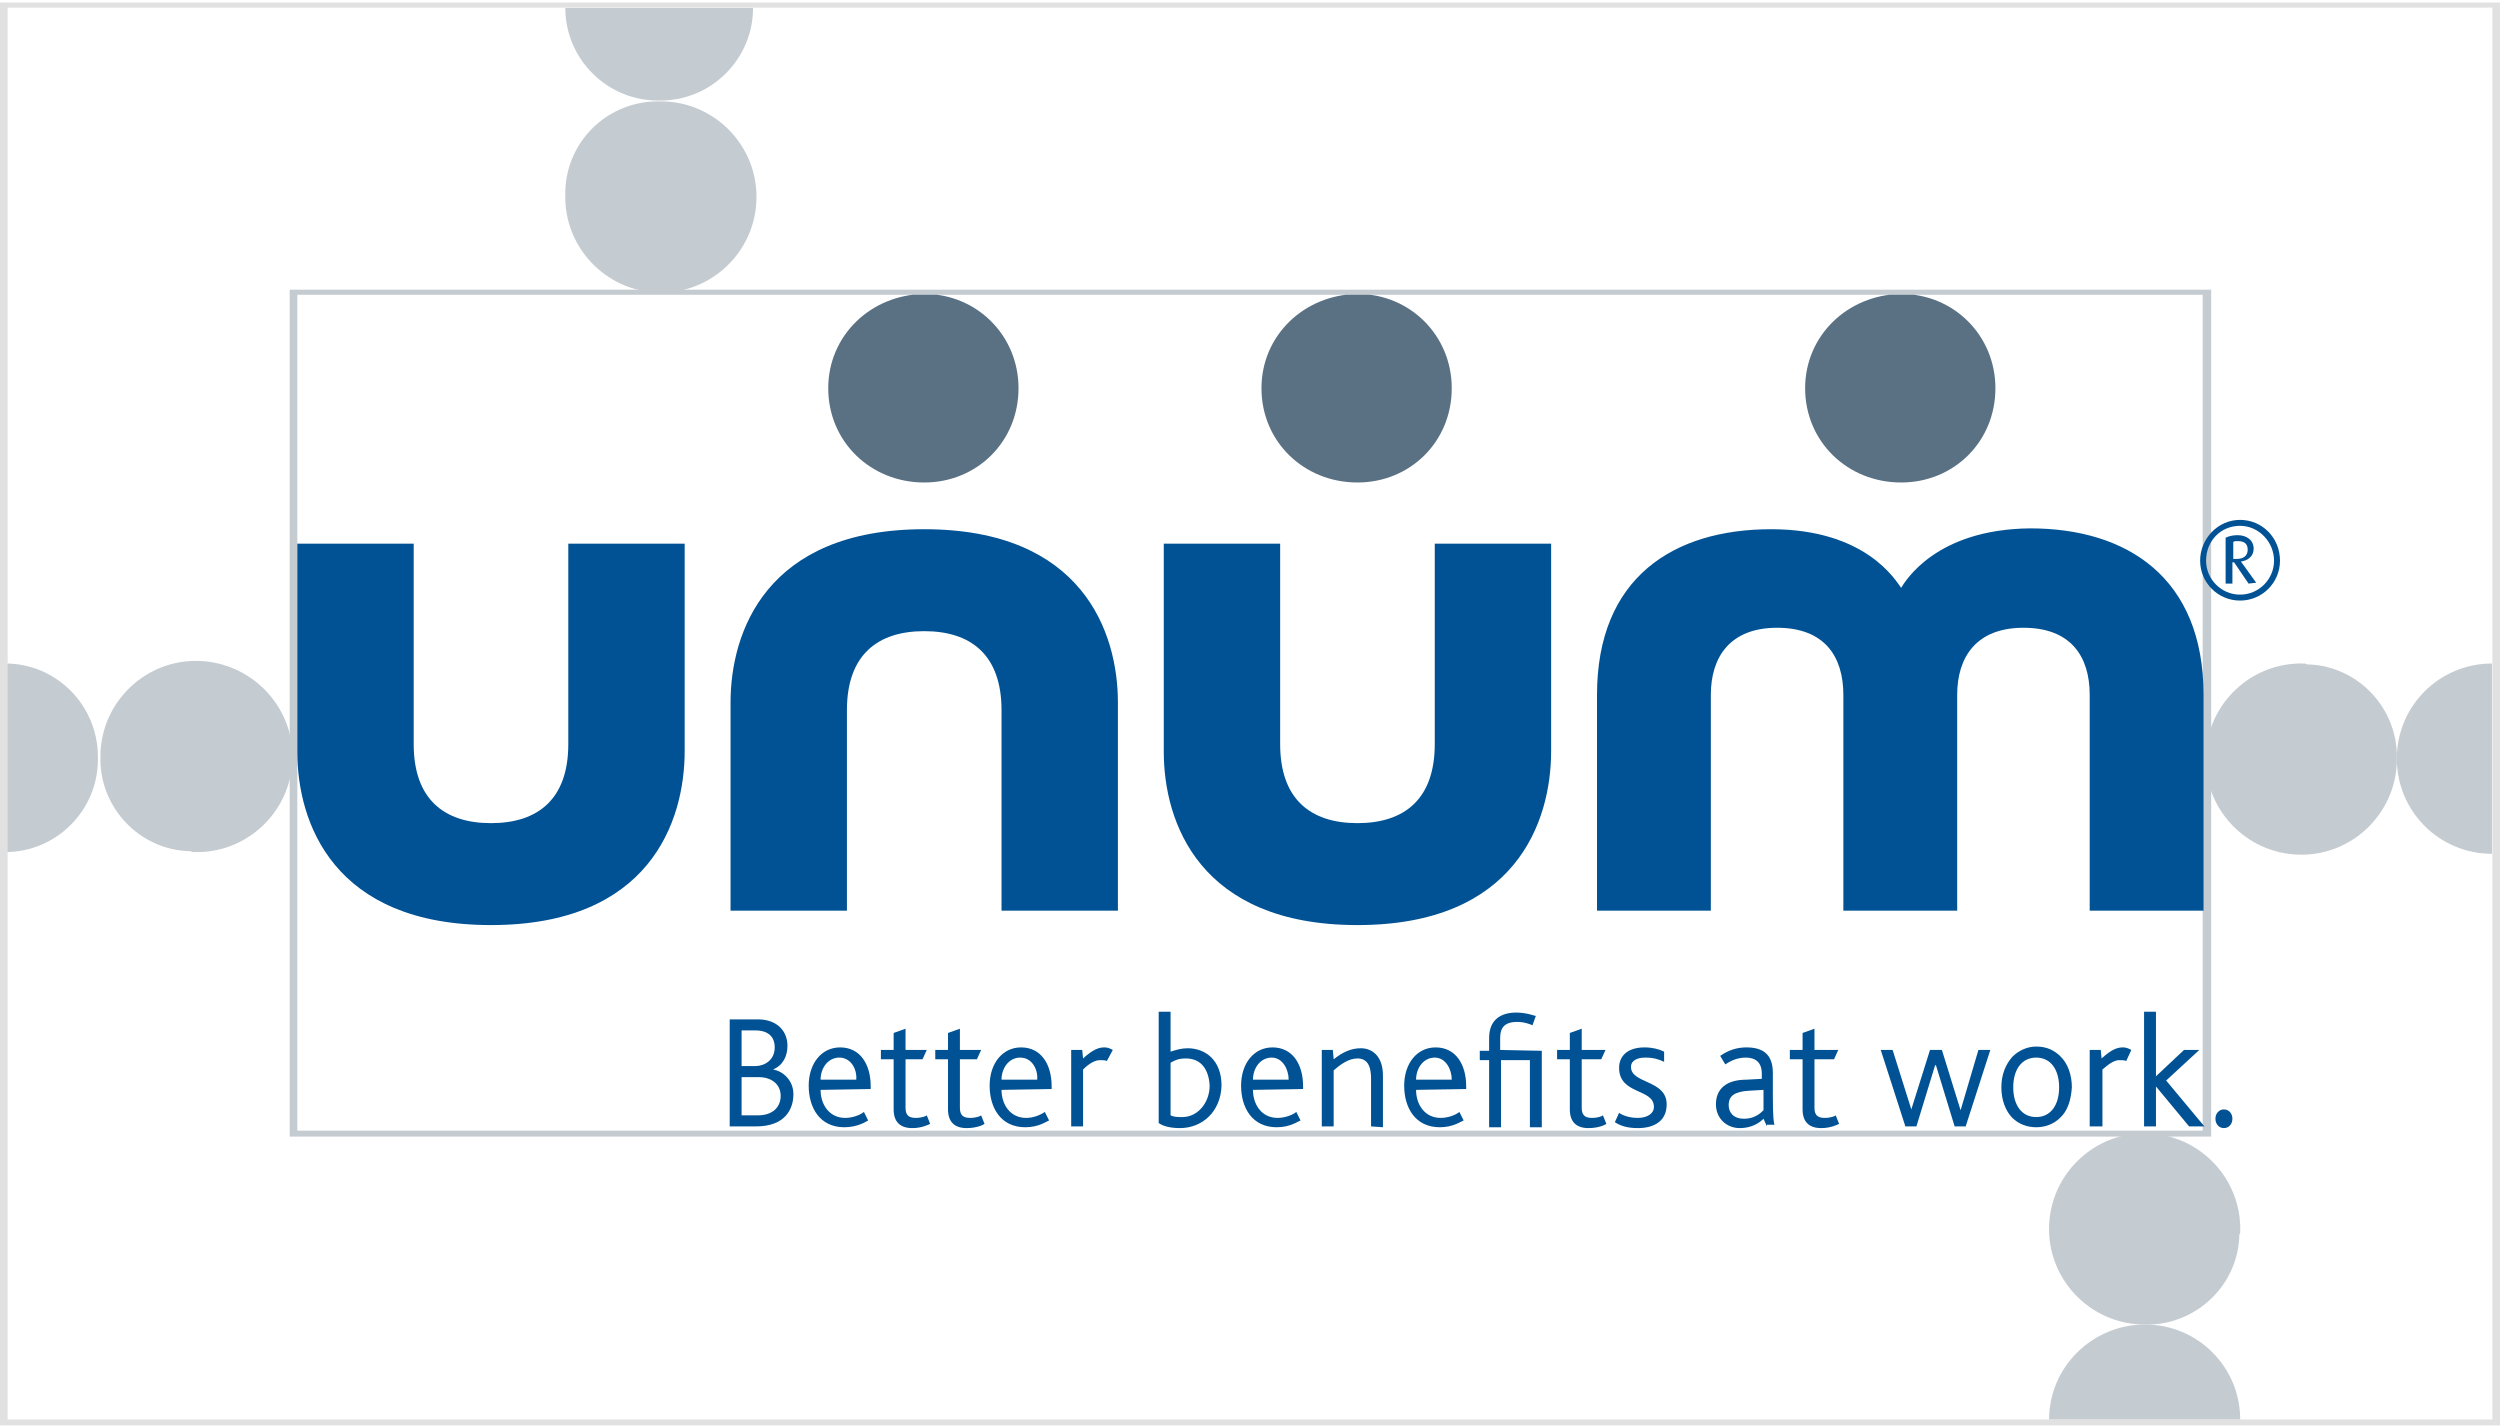
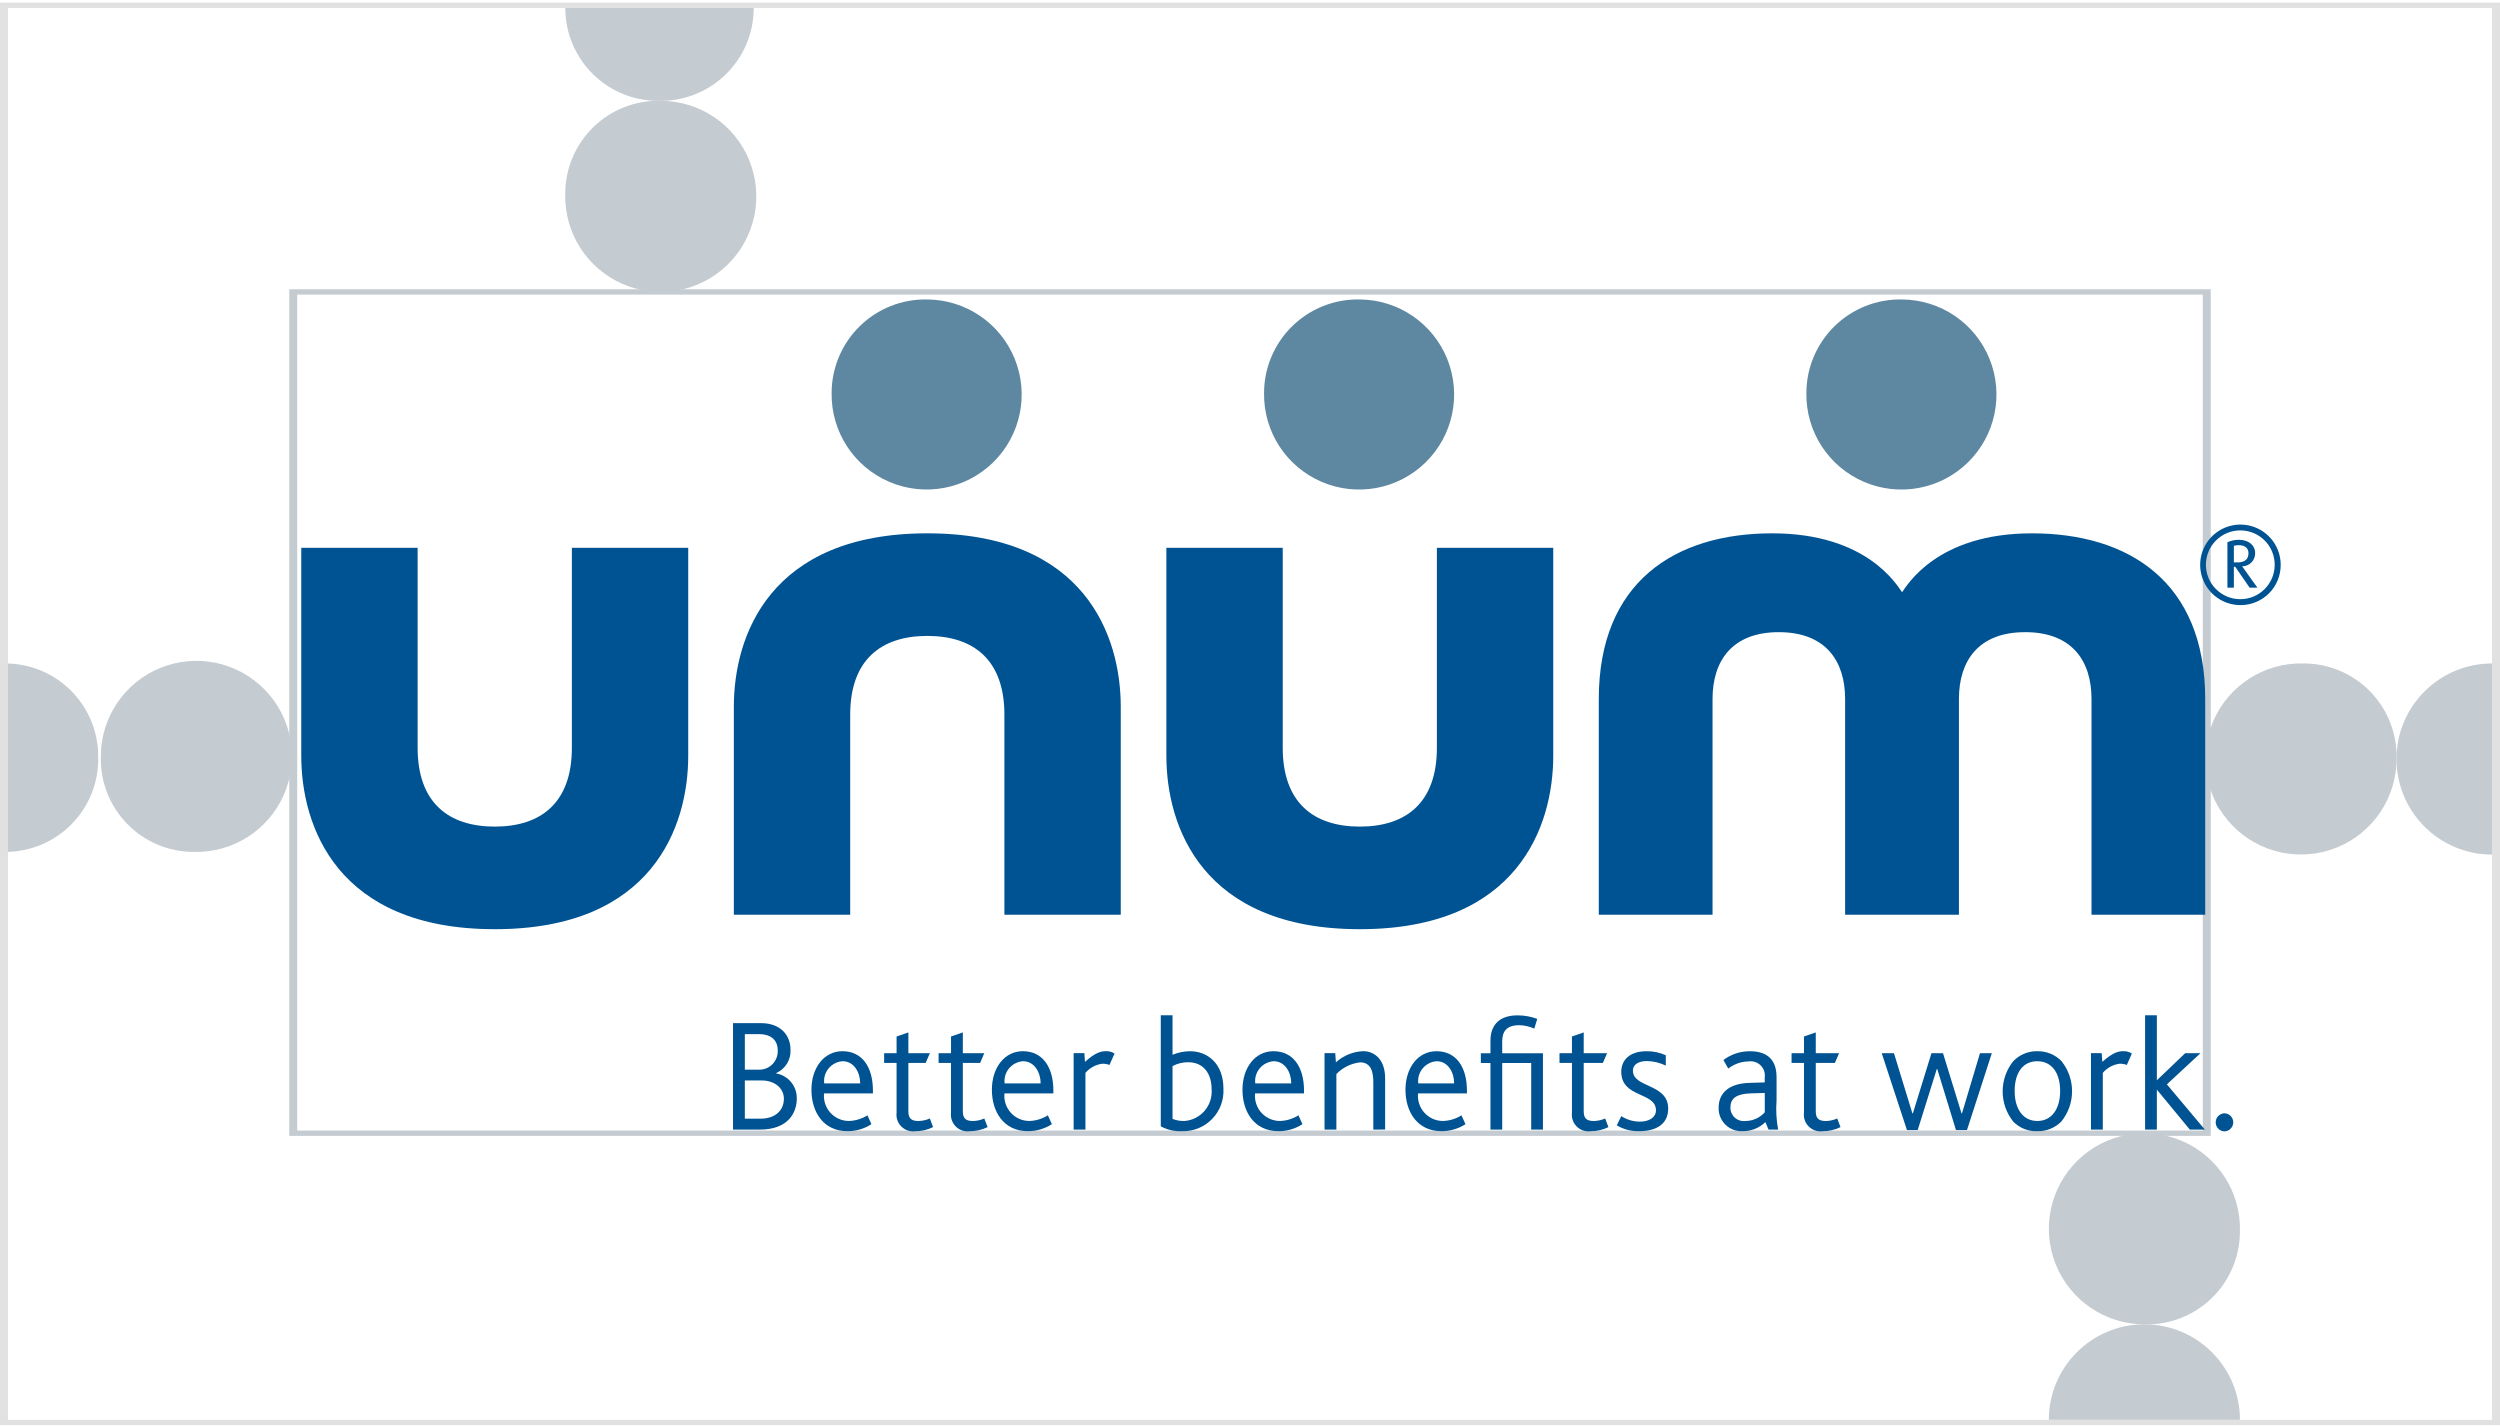
- <svg xmlns="http://www.w3.org/2000/svg" xmlns:xlink="http://www.w3.org/1999/xlink" version="1.1" id="Layer_1" x="0px" y="0px" viewBox="0 0 294.3 167.8" style="enable-background:new 0 0 294.3 167.8;" xml:space="preserve">
-   <style type="text/css">
- 	.st0{fill:#C4CBD1;}
- 	.st1{fill:#E2E1E2;}
- 	.st2{clip-path:url(#SVGID_2_);}
- 	.st3{clip-path:url(#SVGID_4_);fill:#015294;}
- 	.st4{clip-path:url(#SVGID_6_);fill:#015294;}
- 	.st5{clip-path:url(#SVGID_8_);fill:#015294;}
- 	.st6{clip-path:url(#SVGID_10_);fill:#015294;}
- 	.st7{clip-path:url(#SVGID_12_);fill:#015294;}
- 	.st8{clip-path:url(#SVGID_14_);fill:#015294;}
- 	.st9{clip-path:url(#SVGID_16_);fill:#015294;}
- 	.st10{clip-path:url(#SVGID_18_);fill:#015294;}
- 	.st11{clip-path:url(#SVGID_20_);fill:#015294;}
- 	.st12{clip-path:url(#SVGID_22_);fill:#015294;}
- 	.st13{clip-path:url(#SVGID_24_);fill:#015294;}
- 	.st14{clip-path:url(#SVGID_26_);fill:#015294;}
- 	.st15{clip-path:url(#SVGID_28_);fill:#015294;}
- 	.st16{clip-path:url(#SVGID_30_);fill:#015294;}
- 	.st17{clip-path:url(#SVGID_32_);fill:#015294;}
- 	.st18{clip-path:url(#SVGID_34_);fill:#015294;}
- 	.st19{clip-path:url(#SVGID_36_);fill:#015294;}
- 	.st20{clip-path:url(#SVGID_38_);fill:#015294;}
- 	.st21{clip-path:url(#SVGID_40_);fill:#015294;}
- 	.st22{clip-path:url(#SVGID_42_);fill:#015294;}
- 	.st23{clip-path:url(#SVGID_44_);fill:#015294;}
- 	.st24{clip-path:url(#SVGID_46_);fill:#015294;}
- 	.st25{clip-path:url(#SVGID_48_);fill:#015294;}
- 	.st26{clip-path:url(#SVGID_50_);fill:#015294;}
- 	.st27{clip-path:url(#SVGID_52_);fill:#5A7184;}
- 	.st28{clip-path:url(#SVGID_54_);fill:#5A7184;}
- 	.st29{clip-path:url(#SVGID_56_);fill:#5A7184;}
- 	.st30{clip-path:url(#SVGID_58_);fill:#015294;}
- </style>
-   <g transform="translate(147.168 83.895)">
-     <g transform="translate(-147.168 -83.895)">
-       <g transform="translate(66.549 0.937)">
-         <path class="st0" d="M0,21.9c-0.2,6.2,4.7,11.4,10.9,11.6s11.4-4.7,11.6-10.9S17.8,11.2,11.6,11c-0.1,0-0.2,0-0.3,0     C5.2,10.8,0.2,15.5,0,21.5C0,21.7,0,21.8,0,21.9" />
-         <path class="st0" d="M0,0c0,6,4.9,10.9,10.9,10.9c0.1,0,0.2,0,0.3,0c6,0,10.9-4.9,10.9-10.9l0,0H0" />
-       </g>
-       <g transform="translate(259.653 78.11)">
-         <path class="st0" d="M11.6,0C5.4-0.2,0.2,4.7,0,10.9s4.7,11.4,10.9,11.6s11.4-4.7,11.6-10.9c0-0.1,0-0.2,0-0.3     c0.2-6-4.6-11.1-10.6-11.2C11.8,0,11.7,0,11.6,0" />
-         <path class="st0" d="M33.7,0c-6.2,0-11.2,5-11.2,11.2s5,11.2,11.2,11.2V0" />
-       </g>
-       <g transform="translate(241.218 133.42)">
-         <path class="st0" d="M22.5,11.6C22.7,5.4,17.8,0.2,11.6,0S0.2,4.7,0,10.9s4.7,11.4,10.9,11.6c0.1,0,0.2,0,0.3,0     c6,0.2,11.1-4.6,11.2-10.6C22.5,11.8,22.5,11.7,22.5,11.6" />
-         <path class="st0" d="M22.5,33.7c0-6.2-5-11.2-11.2-11.2S0,27.5,0,33.7l0,0H22.5" />
-       </g>
-       <g transform="translate(0.625 77.806)">
-         <path class="st0" d="M22.2,22.5c6.2,0.2,11.4-4.7,11.6-10.9S29,0.2,22.8,0S11.4,4.7,11.2,10.9c0,0.1,0,0.2,0,0.3     c-0.2,6,4.6,11.1,10.6,11.2C22,22.5,22.1,22.5,22.2,22.5" />
-         <path class="st0" d="M0,22.5c6,0,10.9-4.9,10.9-10.9c0-0.1,0-0.2,0-0.3c0-6.1-4.9-11-10.9-11l0,0v22.5" />
-       </g>
-       <path class="st0" d="M259.3,34.7v98.4H35V34.7H259.3 M260.3,34.1H34.1v99.7h226.2V34.1z" />
-       <path class="st1" d="M293.4,0.9v166.2H0.9V0.9H293.4 M294.3,0.3H0v167.5h294.3V0.3L294.3,0.3z" />
-       <g id="RGB-2019_1_">
-         <g>
-           <g>
-             <defs>
-               <rect id="SVGID_1_" x="35" y="34.7" width="233.4" height="98.1" />
-             </defs>
-             <clipPath id="SVGID_2_">
-               <use xlink:href="#SVGID_1_" style="overflow:visible;" />
-             </clipPath>
-             <g class="st2">
-               <g>
-                 <defs>
-                   <rect id="SVGID_3_" x="35" y="34.7" width="233.4" height="98.1" />
-                 </defs>
-                 <clipPath id="SVGID_4_">
-                   <use xlink:href="#SVGID_3_" style="overflow:visible;" />
-                 </clipPath>
-                 <path class="st3" d="M89,132.6h-3.1V120h3.3c2.4,0,3.5,1.5,3.5,3.1c0,1.2-0.5,2.3-1.7,2.8l0,0c1.2,0.2,2.4,1.3,2.4,2.9         C93.4,130.6,92.4,132.6,89,132.6 M88.9,121.3h-1.6v4.2h1.6c1.1,0,2.3-0.7,2.3-2.2C91.2,122.1,90.5,121.3,88.9,121.3          M89.3,126.8h-2v4.5h1.9c1.8,0,2.7-1,2.7-2.3S90.9,126.8,89.3,126.8" />
-               </g>
-               <g>
-                 <defs>
-                   <rect id="SVGID_5_" x="35" y="34.7" width="233.4" height="98.1" />
-                 </defs>
-                 <clipPath id="SVGID_6_">
-                   <use xlink:href="#SVGID_5_" style="overflow:visible;" />
-                 </clipPath>
-                 <path class="st4" d="M130.3,124.9c-0.2-0.1-0.5-0.1-0.8-0.1c-0.6,0-1.3,0.4-2,1.1v6.7h-1.4v-9h1.3l0.1,1         c1.2-1.1,1.9-1.3,2.5-1.3c0.5,0,0.8,0.2,1,0.3L130.3,124.9z" />
-               </g>
-               <g>
-                 <defs>
-                   <rect id="SVGID_7_" x="35" y="34.7" width="233.4" height="98.1" />
-                 </defs>
-                 <clipPath id="SVGID_8_">
-                   <use xlink:href="#SVGID_7_" style="overflow:visible;" />
-                 </clipPath>
-                 <path class="st5" d="M138.9,132.8c-1.3,0-2.1-0.3-2.5-0.6v-13.1h1.4v4.7c0.6-0.2,1.3-0.4,2-0.4c2.1,0,4,1.4,4,4.4         C143.7,130.9,141.5,132.8,138.9,132.8 M139.6,124.6c-1,0-1.4,0.3-1.8,0.5v6.2c0.4,0.2,0.8,0.2,1.4,0.2c1.8,0,3.2-1.7,3.2-3.7         C142.3,125.9,141.4,124.6,139.6,124.6" />
-               </g>
-               <g>
-                 <defs>
-                   <rect id="SVGID_9_" x="35" y="34.7" width="233.4" height="98.1" />
-                 </defs>
-                 <clipPath id="SVGID_10_">
-                   <use xlink:href="#SVGID_9_" style="overflow:visible;" />
-                 </clipPath>
-                 <path class="st6" d="M161.4,132.6V127c0-1.1-0.2-2.4-1.6-2.4c-1.1,0-2.1,0.8-2.8,1.4v6.6h-1.4v-9h1.3l0.1,1.1         c1-0.8,2-1.3,3.2-1.3c1.3,0,2.6,0.9,2.6,3.2v6.1L161.4,132.6L161.4,132.6z" />
-               </g>
-               <g>
-                 <defs>
-                   <rect id="SVGID_11_" x="35" y="34.7" width="233.4" height="98.1" />
-                 </defs>
-                 <clipPath id="SVGID_12_">
-                   <use xlink:href="#SVGID_11_" style="overflow:visible;" />
-                 </clipPath>
-                 <path class="st7" d="M166.7,128.3c0,1.7,1,3.3,2.9,3.3c0.8,0,1.7-0.3,2.2-0.7l0.5,1c-0.3,0.1-1.2,0.8-2.8,0.8         c-2.9,0-4.2-2.3-4.2-4.9s1.5-4.5,3.7-4.5c2.3,0,3.6,1.9,3.6,4.6v0.3L166.7,128.3L166.7,128.3z M168.9,124.5         c-1.3,0-2.2,1.2-2.2,2.6h4.2C170.9,125.9,170.2,124.5,168.9,124.5" />
-               </g>
-               <g>
-                 <defs>
-                   <rect id="SVGID_13_" x="35" y="34.7" width="233.4" height="98.1" />
-                 </defs>
-                 <clipPath id="SVGID_14_">
-                   <use xlink:href="#SVGID_13_" style="overflow:visible;" />
-                 </clipPath>
-                 <path class="st8" d="M147.5,128.3c0,1.7,1,3.3,2.9,3.3c0.8,0,1.7-0.3,2.2-0.7l0.5,1c-0.3,0.1-1.2,0.8-2.8,0.8         c-2.9,0-4.2-2.3-4.2-4.9s1.5-4.5,3.7-4.5c2.3,0,3.6,1.9,3.6,4.6v0.3L147.5,128.3L147.5,128.3z M149.7,124.5         c-1.3,0-2.2,1.2-2.2,2.6h4.2C151.7,125.9,151,124.5,149.7,124.5" />
-               </g>
-               <g>
-                 <defs>
-                   <rect id="SVGID_15_" x="35" y="34.7" width="233.4" height="98.1" />
-                 </defs>
-                 <clipPath id="SVGID_16_">
-                   <use xlink:href="#SVGID_15_" style="overflow:visible;" />
-                 </clipPath>
-                 <path class="st9" d="M117.9,128.3c0,1.7,1,3.3,2.9,3.3c0.8,0,1.6-0.3,2.2-0.7l0.5,1c-0.3,0.1-1.2,0.8-2.8,0.8         c-2.9,0-4.2-2.3-4.2-4.9s1.5-4.5,3.7-4.5c2.3,0,3.6,1.9,3.6,4.6v0.3L117.9,128.3L117.9,128.3z M120.1,124.5         c-1.3,0-2.2,1.2-2.2,2.6h4.2C122.2,125.9,121.5,124.5,120.1,124.5" />
-               </g>
-               <g>
-                 <defs>
-                   <rect id="SVGID_17_" x="35" y="34.7" width="233.4" height="98.1" />
-                 </defs>
-                 <clipPath id="SVGID_18_">
-                   <use xlink:href="#SVGID_17_" style="overflow:visible;" />
-                 </clipPath>
-                 <path class="st10" d="M96.6,128.3c0,1.7,1,3.3,2.9,3.3c0.8,0,1.7-0.3,2.2-0.7l0.5,1c-0.2,0.1-1.2,0.8-2.8,0.8         c-2.9,0-4.2-2.3-4.2-4.9s1.5-4.5,3.7-4.5c2.3,0,3.6,1.9,3.6,4.6v0.3L96.6,128.3L96.6,128.3z M98.8,124.5         c-1.3,0-2.2,1.2-2.2,2.6h4.2C100.9,125.9,100.2,124.5,98.8,124.5" />
-               </g>
-               <g>
-                 <defs>
-                   <rect id="SVGID_19_" x="35" y="34.7" width="233.4" height="98.1" />
-                 </defs>
-                 <clipPath id="SVGID_20_">
-                   <use xlink:href="#SVGID_19_" style="overflow:visible;" />
-                 </clipPath>
-                 <path class="st11" d="M192.8,132.8c-1.3,0-2.1-0.3-2.7-0.7l0.5-1.1c0.4,0.3,1.2,0.6,2.2,0.6c1.1,0,1.9-0.5,1.9-1.3         c0-2.2-4.1-1.4-4.1-4.6c0-1.3,0.9-2.4,3-2.4c0.9,0,1.7,0.2,2.3,0.5v1.2c-0.6-0.3-1.3-0.5-2.2-0.5s-1.7,0.3-1.7,1.1         c0,2,4.2,1.5,4.2,4.4C196.2,132,194.7,132.8,192.8,132.8" />
-               </g>
-               <g>
-                 <defs>
-                   <rect id="SVGID_21_" x="35" y="34.7" width="233.4" height="98.1" />
-                 </defs>
-                 <clipPath id="SVGID_22_">
-                   <use xlink:href="#SVGID_21_" style="overflow:visible;" />
-                 </clipPath>
-                 <path class="st12" d="M208,132.6l-0.4-0.9c-0.5,0.5-1.4,1.1-2.8,1.1c-1.5,0-2.8-1.1-2.8-2.8c0-1.8,1.2-2.9,3.6-2.9l1.8-0.1         v-0.6c0-1.4-0.8-1.9-1.9-1.9c-1,0-1.8,0.4-2.4,0.8l-0.6-1c1-0.7,2-1,3.1-1c1.8,0,3.1,0.7,3.1,3v2.7c0,2.5,0.1,3.2,0.2,3.4         H208V132.6z M207.6,128.3l-1.7,0.1c-1.7,0.1-2.4,0.6-2.4,1.7c0,0.9,0.6,1.6,1.8,1.6s1.9-0.6,2.3-1L207.6,128.3L207.6,128.3z" />
-               </g>
-               <g>
-                 <defs>
-                   <rect id="SVGID_23_" x="35" y="34.7" width="233.4" height="98.1" />
-                 </defs>
-                 <clipPath id="SVGID_24_">
-                   <use xlink:href="#SVGID_23_" style="overflow:visible;" />
-                 </clipPath>
-                 <polygon class="st13" points="231.4,132.6 230.1,132.6 227.9,125.4 227.8,125.4 225.6,132.6 224.3,132.6 221.4,123.6          222.8,123.6 225,130.6 225,130.6 227.2,123.6 228.6,123.6 230.8,130.7 230.8,130.7 232.9,123.6 234.3,123.6        " />
-               </g>
-               <g>
-                 <defs>
-                   <rect id="SVGID_25_" x="35" y="34.7" width="233.4" height="98.1" />
-                 </defs>
-                 <clipPath id="SVGID_26_">
-                   <use xlink:href="#SVGID_25_" style="overflow:visible;" />
-                 </clipPath>
-                 <path class="st14" d="M242.5,131.6c-0.7,0.7-1.7,1.1-2.8,1.1s-2.1-0.4-2.8-1.1c-0.8-0.8-1.3-2.1-1.3-3.6s0.5-2.7,1.3-3.6         c0.7-0.7,1.7-1.2,2.8-1.2c1.2,0,2.1,0.4,2.9,1.2c0.8,0.8,1.3,2.1,1.3,3.6C243.8,129.5,243.4,130.8,242.5,131.6 M239.7,124.5         c-1.7,0-2.7,1.4-2.7,3.5c0,2.1,1,3.5,2.7,3.5s2.7-1.4,2.7-3.5C242.4,125.9,241.4,124.5,239.7,124.5" />
-               </g>
-               <g>
-                 <defs>
-                   <rect id="SVGID_27_" x="35" y="34.7" width="233.4" height="98.1" />
-                 </defs>
-                 <clipPath id="SVGID_28_">
-                   <use xlink:href="#SVGID_27_" style="overflow:visible;" />
-                 </clipPath>
-                 <path class="st15" d="M250.3,124.9c-0.2-0.1-0.5-0.1-0.8-0.1c-0.6,0-1.2,0.4-2,1.1v6.7H246v-9h1.3l0.1,1         c1.2-1.1,1.9-1.3,2.5-1.3c0.5,0,0.8,0.2,1,0.3L250.3,124.9z" />
-               </g>
-               <g>
-                 <defs>
-                   <rect id="SVGID_29_" x="35" y="34.7" width="233.4" height="98.1" />
-                 </defs>
-                 <clipPath id="SVGID_30_">
-                   <use xlink:href="#SVGID_29_" style="overflow:visible;" />
-                 </clipPath>
-                 <path class="st16" d="M107.4,132.8c-1.5,0-2.2-0.8-2.2-2.2v-5.9h-1.5v-1.1h1.5v-2l1.4-0.5v2.5h2.5l-0.5,1.1h-2v5.7         c0,0.8,0.3,1.2,1.2,1.2c0.7,0,1.2-0.2,1.3-0.3l0.4,1C109.3,132.4,108.5,132.8,107.4,132.8" />
-               </g>
-               <g>
-                 <defs>
-                   <rect id="SVGID_31_" x="35" y="34.7" width="233.4" height="98.1" />
-                 </defs>
-                 <clipPath id="SVGID_32_">
-                   <use xlink:href="#SVGID_31_" style="overflow:visible;" />
-                 </clipPath>
-                 <path class="st17" d="M113.8,132.8c-1.5,0-2.2-0.8-2.2-2.2v-5.9h-1.5v-1.1h1.5v-2l1.4-0.5v2.5h2.5l-0.5,1.1h-2v5.7         c0,0.8,0.3,1.2,1.2,1.2c0.7,0,1.2-0.2,1.3-0.3l0.4,1C115.8,132.4,115,132.8,113.8,132.8" />
-               </g>
-               <g>
-                 <defs>
-                   <rect id="SVGID_33_" x="35" y="34.7" width="233.4" height="98.1" />
-                 </defs>
-                 <clipPath id="SVGID_34_">
-                   <use xlink:href="#SVGID_33_" style="overflow:visible;" />
-                 </clipPath>
-                 <path class="st18" d="M187,132.8c-1.5,0-2.2-0.8-2.2-2.2v-5.9h-1.5v-1.1h1.5v-2l1.4-0.5v2.5h2.8l-0.5,1.1h-2.3v5.7         c0,0.8,0.3,1.2,1.2,1.2c0.7,0,1.2-0.2,1.3-0.3l0.4,1C189,132.4,188.2,132.8,187,132.8" />
-               </g>
-               <g>
-                 <defs>
-                   <rect id="SVGID_35_" x="35" y="34.7" width="233.4" height="98.1" />
-                 </defs>
-                 <clipPath id="SVGID_36_">
-                   <use xlink:href="#SVGID_35_" style="overflow:visible;" />
-                 </clipPath>
-                 <path class="st19" d="M214.4,132.8c-1.5,0-2.2-0.8-2.2-2.2v-5.9h-1.5v-1.1h1.5v-2l1.4-0.5v2.5h2.8l-0.5,1.1h-2.3v5.7         c0,0.8,0.3,1.2,1.2,1.2c0.7,0,1.2-0.2,1.3-0.3l0.4,1C216.3,132.4,215.5,132.8,214.4,132.8" />
-               </g>
-               <g>
-                 <defs>
-                   <rect id="SVGID_37_" x="35" y="34.7" width="233.4" height="98.1" />
-                 </defs>
-                 <clipPath id="SVGID_38_">
-                   <use xlink:href="#SVGID_37_" style="overflow:visible;" />
-                 </clipPath>
-                 <path class="st20" d="M176.6,123.6v-1.4c0-1.1,0.4-1.9,2-1.9c0.9,0,1.6,0.3,1.8,0.4l0.4-1.1c-0.1,0-1.1-0.4-2.3-0.4         c-1.9,0-3.2,0.9-3.2,3v1.5h-1.1v1.1h1.1v7.9h1.4v-7.9h3.4v7.9h1.4v-9L176.6,123.6L176.6,123.6z" />
-               </g>
-               <g>
-                 <defs>
-                   <rect id="SVGID_39_" x="35" y="34.7" width="233.4" height="98.1" />
-                 </defs>
-                 <clipPath id="SVGID_40_">
-                   <use xlink:href="#SVGID_39_" style="overflow:visible;" />
-                 </clipPath>
-                 <polygon class="st21" points="257.7,132.6 253.8,127.9 253.8,127.9 253.8,132.6 252.4,132.6 252.4,119.1 253.8,119.1          253.8,126.7 253.8,126.7 257.1,123.6 258.9,123.6 255,127.2 259.5,132.6        " />
-               </g>
-               <g>
-                 <defs>
-                   <rect id="SVGID_41_" x="35" y="34.7" width="233.4" height="98.1" />
-                 </defs>
-                 <clipPath id="SVGID_42_">
-                   <use xlink:href="#SVGID_41_" style="overflow:visible;" />
-                 </clipPath>
-                 <path class="st22" d="M261.8,132.8c-0.6,0-1-0.5-1-1.1s0.4-1.1,1-1.1s1,0.5,1,1.1S262.4,132.8,261.8,132.8" />
-               </g>
-               <g>
-                 <defs>
-                   <rect id="SVGID_43_" x="35" y="34.7" width="233.4" height="98.1" />
-                 </defs>
-                 <clipPath id="SVGID_44_">
-                   <use xlink:href="#SVGID_43_" style="overflow:visible;" />
-                 </clipPath>
-                 <path class="st23" d="M159.8,108.9c18.6,0,22.8-12.1,22.8-20.5V64h-13.7v23.6c0,6.5-3.6,9.3-9.1,9.3s-9.1-2.8-9.1-9.3V64H137         v24.5C137,96.8,141.2,108.9,159.8,108.9" />
-               </g>
-               <g>
-                 <defs>
-                   <rect id="SVGID_45_" x="35" y="34.7" width="233.4" height="98.1" />
-                 </defs>
-                 <clipPath id="SVGID_46_">
-                   <use xlink:href="#SVGID_45_" style="overflow:visible;" />
-                 </clipPath>
-                 <path class="st24" d="M57.8,108.9c18.6,0,22.8-12.1,22.8-20.5V64H66.9v23.6c0,6.5-3.6,9.3-9.1,9.3s-9.1-2.8-9.1-9.3V64H35         v24.5C35,96.8,39.2,108.9,57.8,108.9" />
-               </g>
-               <g>
-                 <defs>
-                   <rect id="SVGID_47_" x="35" y="34.7" width="233.4" height="98.1" />
-                 </defs>
-                 <clipPath id="SVGID_48_">
-                   <use xlink:href="#SVGID_47_" style="overflow:visible;" />
-                 </clipPath>
-                 <path class="st25" d="M108.8,62.3C90.2,62.3,86,74.4,86,82.7v24.5h13.7V83.6c0-6.5,3.6-9.3,9.1-9.3s9.1,2.8,9.1,9.3v23.6         h13.7V82.7C131.6,74.4,127.4,62.3,108.8,62.3" />
-               </g>
-               <g>
-                 <defs>
-                   <rect id="SVGID_49_" x="35" y="34.7" width="233.4" height="98.1" />
-                 </defs>
-                 <clipPath id="SVGID_50_">
-                   <use xlink:href="#SVGID_49_" style="overflow:visible;" />
-                 </clipPath>
-                 <path class="st26" d="M223.8,69.2c-0.6-0.8-4.1-6.9-15.3-6.9C197,62.3,188,68,188,81.8v25.4h13.4V81.8c0-4.5,2.3-7.9,7.8-7.9         c5.6,0,7.8,3.4,7.8,7.9v25.4h13.4V81.8c0-4.5,2.3-7.9,7.8-7.9c5.6,0,7.8,3.4,7.8,7.9v25.4h13.4V81.8c0-13.8-9-19.6-20.4-19.6         C227.9,62.3,224.3,68.4,223.8,69.2" />
-               </g>
-               <g>
-                 <defs>
-                   <rect id="SVGID_51_" x="35" y="34.7" width="233.4" height="98.1" />
-                 </defs>
-                 <clipPath id="SVGID_52_">
-                   <use xlink:href="#SVGID_51_" style="overflow:visible;" />
-                 </clipPath>
-                 <path class="st27" d="M97.5,45.7c0,6.3,5,11.1,11.3,11.1c6.2,0,11.1-4.8,11.1-11.1c0-6.2-4.9-11.1-11.1-11.1         C102.5,34.7,97.5,39.5,97.5,45.7" />
-               </g>
-               <g>
-                 <defs>
-                   <rect id="SVGID_53_" x="35" y="34.7" width="233.4" height="98.1" />
-                 </defs>
-                 <clipPath id="SVGID_54_">
-                   <use xlink:href="#SVGID_53_" style="overflow:visible;" />
-                 </clipPath>
-                 <path class="st28" d="M148.5,45.7c0,6.3,5,11.1,11.3,11.1c6.2,0,11.1-4.8,11.1-11.1c0-6.2-4.9-11.1-11.1-11.1         C153.5,34.7,148.5,39.5,148.5,45.7" />
-               </g>
-               <g>
-                 <defs>
-                   <rect id="SVGID_55_" x="35" y="34.7" width="233.4" height="98.1" />
-                 </defs>
-                 <clipPath id="SVGID_56_">
-                   <use xlink:href="#SVGID_55_" style="overflow:visible;" />
-                 </clipPath>
-                 <path class="st29" d="M212.5,45.7c0,6.3,5,11.1,11.3,11.1c6.2,0,11.1-4.8,11.1-11.1c0-6.2-4.9-11.1-11.1-11.1         C217.5,34.7,212.5,39.5,212.5,45.7" />
-               </g>
-               <g>
-                 <defs>
-                   <rect id="SVGID_57_" x="35" y="34.7" width="233.4" height="98.1" />
-                 </defs>
-                 <clipPath id="SVGID_58_">
-                   <use xlink:href="#SVGID_57_" style="overflow:visible;" />
-                 </clipPath>
-                 <path class="st30" d="M263.7,70.7c-2.6,0-4.7-2.1-4.7-4.7s2.1-4.8,4.7-4.8s4.7,2.1,4.7,4.8C268.4,68.6,266.3,70.7,263.7,70.7          M263.7,61.9c-2.3,0-4,1.8-4,4.1c0,2.2,1.8,4,4,4s4-1.8,4-4C267.7,63.8,265.9,61.9,263.7,61.9 M264.7,68.7l-1.7-2.5h-0.2v2.5         H262v-5.4c0.4-0.2,0.9-0.3,1.4-0.3c1.1,0,1.9,0.6,1.9,1.6c0,0.9-0.7,1.4-1.5,1.5l1.8,2.5L264.7,68.7L264.7,68.7z M263.4,63.7         c-0.2,0-0.4,0-0.5,0.1v2h0.4c0.7,0,1.3-0.3,1.3-1.1C264.6,63.8,263.9,63.7,263.4,63.7" />
-               </g>
-             </g>
+ <svg xmlns="http://www.w3.org/2000/svg" width="294.336" height="167.791" viewBox="0 0 294.336 167.791">
+   <g transform="translate(-807.497 -3077.008)">
+     <g transform="translate(954.665 3160.903)">
+       <g transform="translate(-147.168 -83.895)">
+         <g transform="translate(66.549 0.937)">
+           <path d="M21.3,14.739A11.249,11.249,0,1,0,32.551,3.8,10.936,10.936,0,0,0,21.3,14.739" transform="translate(-21.299 7.133)" fill="#c4cbd1" />
+           <path d="M21.3.3A10.936,10.936,0,0,0,32.549,11.236,10.936,10.936,0,0,0,43.485.3H21.3" transform="translate(-21.296 -0.3)" fill="#c4cbd1" />
+         </g>
+         <g transform="translate(259.653 78.11)">
+           <path d="M94.661,25A11.249,11.249,0,1,0,105.6,36.251,10.936,10.936,0,0,0,94.661,25" transform="translate(-83.1 -24.999)" fill="#c4cbd1" />
+           <path d="M101.549,25a11.249,11.249,0,0,0,0,22.5V25" transform="translate(-67.803 -24.996)" fill="#c4cbd1" />
+         </g>
+         <g transform="translate(241.218 133.42)">
+           <path d="M99.694,54.261A11.249,11.249,0,1,0,88.446,65.2,10.936,10.936,0,0,0,99.694,54.261" transform="translate(-77.197 -42.7)" fill="#c4cbd1" />
+           <path d="M99.7,61.149a11.249,11.249,0,1,0-22.5,0H99.7" transform="translate(-77.2 -27.403)" fill="#c4cbd1" />
+         </g>
+         <g transform="translate(0.625 77.806)">
+           <path d="M14.739,47.394A11.249,11.249,0,1,0,3.8,36.146,10.936,10.936,0,0,0,14.739,47.394" transform="translate(7.445 -24.901)" fill="#c4cbd1" />
+           <path d="M.2,47.185A10.936,10.936,0,0,0,11.136,35.936,10.936,10.936,0,0,0,.2,25V47.5" transform="translate(-0.2 -24.692)" fill="#c4cbd1" />
+         </g>
+         <path d="M236.183,11.525V109.95H11.837V11.525H236.183m.937-.625H10.9v99.674H237.12Z" transform="translate(23.158 23.158)" fill="#c4cbd1" />
+         <path d="M293.4.937V167.166H.937V.937H293.4m.937-.625H0V167.791H294.336V.312Z" fill="#e2e1e2" />
+         <g transform="translate(-1073.502 -2996.01)">
+           <g transform="translate(1108.974 3031.267)">
+             <path d="M612.291,1167.29h-1.977v4.5h1.86c1.768,0,2.738-1.014,2.738-2.345,0-1.195-1.027-2.151-2.62-2.151Zm-.347-5.452h-1.63v4.187h1.61a2.174,2.174,0,0,0,2.265-2.245c0-1.2-.726-1.942-2.245-1.942Zm.119,11.241h-3.14v-12.535h3.292c2.371,0,3.477,1.495,3.477,3.126a2.827,2.827,0,0,1-1.694,2.754v.038a2.943,2.943,0,0,1,2.433,2.945c0,1.688-1.006,3.672-4.369,3.672Z" transform="translate(-558.093 -1075.343)" fill="#005393" />
+             <path d="M783.329,1176.193a2.372,2.372,0,0,0-.82-.146,3.129,3.129,0,0,0-2.012,1.079v6.679h-1.389v-9h1.265l.067,1.027c1.237-1.123,1.917-1.26,2.493-1.26a1.755,1.755,0,0,1,.988.275l-.59,1.341Z" transform="translate(-688.175 -1086.07)" fill="#005393" />
+             <path d="M825.875,1162.141a3.8,3.8,0,0,0-1.846.452v6.218a3.506,3.506,0,0,0,1.424.246,3.468,3.468,0,0,0,3.176-3.743c0-1.86-.971-3.173-2.754-3.173Zm-.725,8.116a4.745,4.745,0,0,1-2.506-.571V1156.61h1.385v4.652a5.573,5.573,0,0,1,2.038-.419c2.073,0,3.954,1.432,3.954,4.415a4.739,4.739,0,0,1-4.87,5Z" transform="translate(-721.453 -1072.336)" fill="#005393" />
+             <path d="M910.212,1183.805v-5.538c0-1.117-.19-2.379-1.56-2.379a4.616,4.616,0,0,0-2.788,1.375v6.541H904.47v-9h1.26l.078,1.079a5.118,5.118,0,0,1,3.21-1.312c1.286,0,2.584.938,2.584,3.177v6.051Z" transform="translate(-783.998 -1086.07)" fill="#005393" />
+             <path d="M948.574,1175.756a2.341,2.341,0,0,0-2.164,2.607h4.229c0-1.251-.7-2.607-2.065-2.607Zm-2.187,3.786a2.952,2.952,0,0,0,2.925,3.249,4.354,4.354,0,0,0,2.189-.666l.47,1.042a5.173,5.173,0,0,1-2.831.823c-2.862,0-4.234-2.307-4.234-4.871,0-2.6,1.481-4.543,3.645-4.543,2.321,0,3.591,1.855,3.591,4.642v.324Z" transform="translate(-814.906 -1086.07)" fill="#005393" />
+             <path d="M867.14,1175.756a2.338,2.338,0,0,0-2.164,2.607h4.238c0-1.251-.7-2.607-2.074-2.607Zm-2.185,3.786a2.949,2.949,0,0,0,2.923,3.249,4.316,4.316,0,0,0,2.184-.666l.472,1.042a5.128,5.128,0,0,1-2.828.823c-2.869,0-4.234-2.307-4.234-4.871,0-2.6,1.482-4.543,3.646-4.543,2.322,0,3.6,1.855,3.6,4.642v.324Z" transform="translate(-752.662 -1086.07)" fill="#005393" />
+             <path d="M741.926,1175.756a2.345,2.345,0,0,0-2.17,2.607H744c0-1.251-.711-2.607-2.071-2.607Zm-2.185,3.786a2.948,2.948,0,0,0,2.928,3.249,4.364,4.364,0,0,0,2.182-.666l.472,1.042a5.178,5.178,0,0,1-2.826.823c-2.869,0-4.238-2.307-4.238-4.871,0-2.6,1.482-4.543,3.646-4.543,2.315,0,3.593,1.855,3.593,4.642v.324Z" transform="translate(-656.952 -1086.07)" fill="#005393" />
+             <path d="M651.77,1175.756a2.34,2.34,0,0,0-2.167,2.607h4.237c0-1.251-.7-2.607-2.07-2.607Zm-2.185,3.786a2.95,2.95,0,0,0,2.928,3.249,4.365,4.365,0,0,0,2.184-.666l.466,1.042a5.112,5.112,0,0,1-2.822.823c-2.875,0-4.24-2.307-4.24-4.871,0-2.6,1.484-4.543,3.651-4.543,2.321,0,3.588,1.855,3.588,4.642v.324Z" transform="translate(-588.039 -1086.07)" fill="#005393" />
+             <path d="M1053.132,1183.991a4.908,4.908,0,0,1-2.659-.685l.533-1.085a4.061,4.061,0,0,0,2.184.647c1.1,0,1.9-.5,1.9-1.327,0-2.2-4.086-1.432-4.086-4.543,0-1.327.927-2.421,2.983-2.421a5.378,5.378,0,0,1,2.258.475v1.217a5.316,5.316,0,0,0-2.2-.533c-.913,0-1.669.328-1.669,1.147,0,2.012,4.153,1.5,4.153,4.442,0,1.884-1.479,2.665-3.4,2.665Z" transform="translate(-895.597 -1086.07)" fill="#005393" />
+             <path d="M1106.8,1179.491l-1.685.052c-1.674.057-2.359.6-2.359,1.656a1.568,1.568,0,0,0,1.75,1.593,3.058,3.058,0,0,0,2.294-1.022v-2.278Zm.443,4.314-.367-.884a3.792,3.792,0,0,1-2.75,1.07,2.68,2.68,0,0,1-2.759-2.754c0-1.766,1.237-2.855,3.6-2.931l1.828-.056v-.571a1.675,1.675,0,0,0-1.893-1.9,3.971,3.971,0,0,0-2.4.844l-.57-1.013a5.167,5.167,0,0,1,3.112-1.032c1.75,0,3.144.741,3.144,3.044v2.741a13.161,13.161,0,0,0,.186,3.444Z" transform="translate(-934.498 -1086.07)" fill="#005393" />
+             <path d="M1192.883,1184.612h-1.294l-2.2-7.183h-.056l-2.246,7.183h-1.269l-2.969-9.047h1.441l2.166,7.069h.065l2.184-7.069h1.361l2.179,7.087h.052l2.122-7.087h1.394l-2.925,9.047Z" transform="translate(-996.778 -1086.825)" fill="#005393" />
+             <path d="M1247.36,1175.756c-1.7,0-2.66,1.37-2.66,3.506s1,3.529,2.678,3.529,2.678-1.407,2.678-3.529-.975-3.506-2.7-3.506Zm2.826,7.112a3.86,3.86,0,0,1-2.846,1.123,3.748,3.748,0,0,1-2.792-1.109,5.694,5.694,0,0,1,0-7.145,3.822,3.822,0,0,1,2.812-1.16,3.862,3.862,0,0,1,2.849,1.16,5.667,5.667,0,0,1-.023,7.131Z" transform="translate(-1042.978 -1086.07)" fill="#005393" />
+             <path d="M1291.638,1176.193a2.364,2.364,0,0,0-.819-.146,3.1,3.1,0,0,0-2.007,1.079v6.679h-1.394v-9h1.257l.08,1.027c1.236-1.123,1.916-1.26,2.478-1.26a1.794,1.794,0,0,1,1,.275l-.591,1.341Z" transform="translate(-1076.71 -1086.07)" fill="#005393" />
+             <path d="M688.108,1176.8a1.957,1.957,0,0,1-2.217-2.179v-5.86h-1.464v-1.141h1.464v-1.969l1.389-.481v2.45h2.529l-.493,1.141h-2.036v5.675c0,.79.269,1.166,1.19,1.166a3.5,3.5,0,0,0,1.339-.3l.378,1.018a4.7,4.7,0,0,1-2.079.481Z" transform="translate(-615.805 -1078.877)" fill="#005393" />
+             <path d="M715.317,1176.8a1.96,1.96,0,0,1-2.219-2.179v-5.86h-1.461v-1.141H713.1v-1.969l1.391-.481v2.45h2.525l-.489,1.141h-2.036v5.675c0,.79.267,1.166,1.187,1.166a3.437,3.437,0,0,0,1.338-.3l.39,1.018a4.778,4.778,0,0,1-2.086.481Z" transform="translate(-636.604 -1078.877)" fill="#005393" />
+             <path d="M1025.547,1176.8a1.958,1.958,0,0,1-2.217-2.179v-5.86h-1.465v-1.141h1.465v-1.969l1.385-.481v2.45h2.753l-.495,1.141h-2.258v5.675c0,.79.271,1.166,1.189,1.166a3.478,3.478,0,0,0,1.338-.3l.385,1.018a4.7,4.7,0,0,1-2.079.481Z" transform="translate(-873.73 -1078.877)" fill="#005393" />
+             <path d="M1141.5,1176.8a1.958,1.958,0,0,1-2.217-2.179v-5.86h-1.461v-1.141h1.461v-1.969l1.389-.481v2.45h2.746l-.492,1.141h-2.254v5.675c0,.79.271,1.166,1.189,1.166a3.427,3.427,0,0,0,1.338-.3l.385,1.018a4.724,4.724,0,0,1-2.083.481Z" transform="translate(-962.365 -1078.877)" fill="#005393" />
+             <path d="M985.076,1161.111v-1.385c0-1.113.447-1.916,2.012-1.916a4.59,4.59,0,0,1,1.765.4l.352-1.141a6.6,6.6,0,0,0-2.32-.418c-1.918,0-3.193.918-3.193,3v1.465h-1.132v1.142h1.132v7.84h1.385v-7.84h3.41v7.84h1.385v-8.982Z" transform="translate(-843.686 -1072.366)" fill="#005393" />
+             <path d="M1319.718,1170.072l-3.863-4.686h-.018v4.686h-1.385V1156.61h1.385v7.64h.018l3.316-3.173h1.8l-3.953,3.667,4.471,5.328Z" transform="translate(-1097.374 -1072.336)" fill="#005393" />
+             <path d="M1350.787,1207.7a1.066,1.066,0,0,1,0-2.131,1.066,1.066,0,0,1,0,2.131Z" transform="translate(-1124.362 -1109.755)" fill="#005393" />
+             <path d="M848.213,967.943c18.583,0,22.771-12.109,22.771-20.424V923.038h-13.7v23.548c0,6.457-3.619,9.278-9.07,9.278s-9.079-2.821-9.079-9.278V923.038h-13.7v24.481c0,8.315,4.185,20.424,22.78,20.424" transform="translate(-723.585 -893.802)" fill="#005393" />
+             <path d="M415.992,967.943c18.587,0,22.774-12.109,22.774-20.424V923.038h-13.7v23.548c0,6.457-3.62,9.278-9.076,9.278s-9.084-2.821-9.084-9.278V923.038h-13.7v24.481c0,8.315,4.2,20.424,22.783,20.424" transform="translate(-393.209 -893.802)" fill="#005393" />
+             <path d="M632.1,915.818c-18.591,0-22.785,12.107-22.785,20.421v24.482h13.7V937.166c0-6.44,3.619-9.269,9.081-9.269s9.073,2.829,9.073,9.269v23.555h13.7V936.239c0-8.314-4.191-20.421-22.774-20.421" transform="translate(-558.389 -888.284)" fill="#005393" />
+             <path d="M1077.216,922.754c-.59-.79-4.085-6.936-15.3-6.936-11.418,0-20.41,5.714-20.41,19.519v25.384H1054.9V935.312c0-4.45,2.274-7.858,7.8-7.858s7.808,3.409,7.808,7.858v25.409h13.4V935.312c0-4.45,2.266-7.858,7.8-7.858s7.809,3.409,7.809,7.858v25.409h13.386V935.337c0-13.8-8.994-19.519-20.408-19.519-11.194,0-14.7,6.147-15.284,6.936" transform="translate(-888.746 -888.284)" fill="#005393" />
+             <path d="M658.188,810a11.188,11.188,0,1,0,11.261-11.033A11.026,11.026,0,0,0,658.188,810" transform="translate(-595.749 -798.967)" fill="#5e88a1" />
+             <path d="M874.252,810a11.19,11.19,0,1,0,11.27-11.033A11.032,11.032,0,0,0,874.252,810" transform="translate(-760.901 -798.967)" fill="#5e88a1" />
+             <path d="M1145.218,810a11.19,11.19,0,1,0,11.27-11.033A11.032,11.032,0,0,0,1145.218,810" transform="translate(-968.017 -798.967)" fill="#5e88a1" />
+             <path d="M1346.568,913.869a2.032,2.032,0,0,0-.534.079V915.9h.414c.733,0,1.307-.269,1.307-1.083,0-.764-.655-.951-1.187-.951Zm1.321,5.007-1.694-2.462h-.161v2.462h-.761v-5.354a3.217,3.217,0,0,1,1.36-.285c1.122,0,1.908.632,1.908,1.583a1.526,1.526,0,0,1-1.534,1.537l1.8,2.519Zm-1.068-6.746a4.049,4.049,0,1,0,4.019,4.068,4.044,4.044,0,0,0-4.019-4.068Zm0,8.795a4.74,4.74,0,1,1,4.725-4.727,4.713,4.713,0,0,1-4.725,4.727Z" transform="translate(-1118.502 -884.941)" fill="#005393" />
          </g>
        </g>
      </g>
    </g>
  </g>
</svg>
